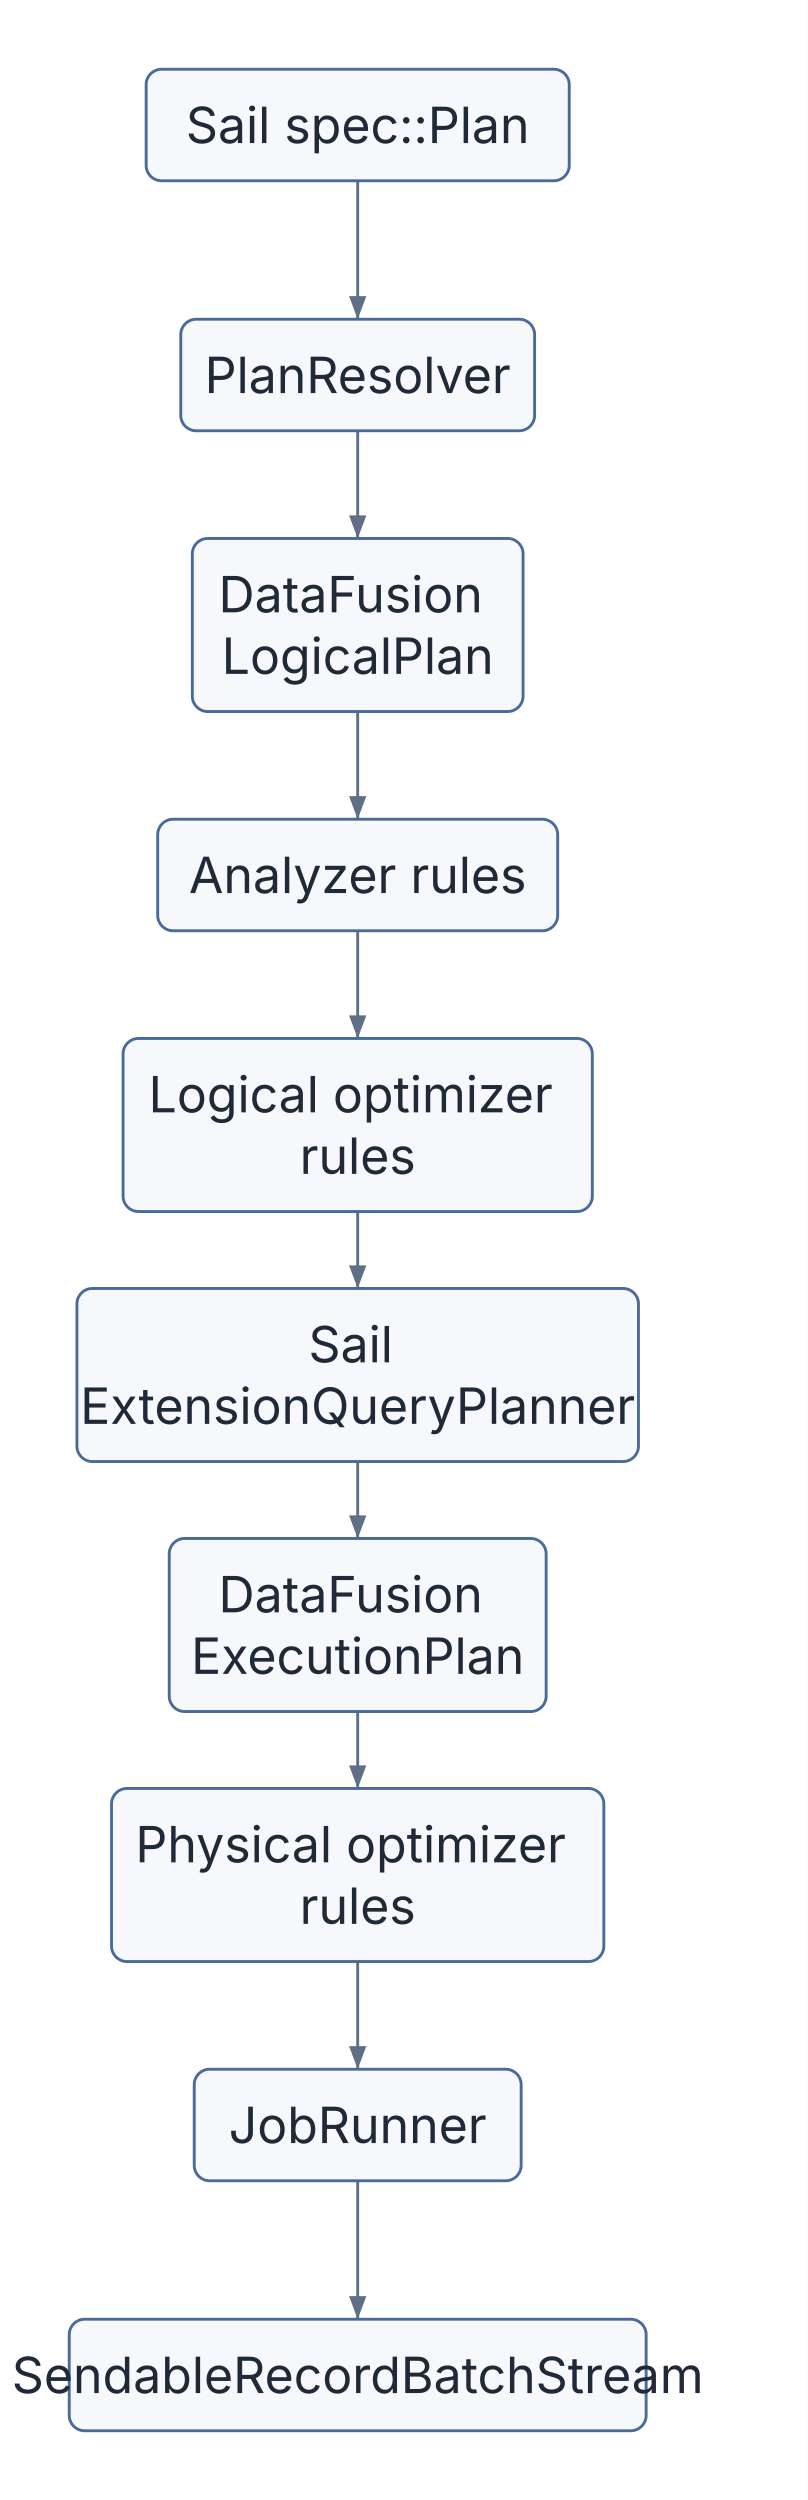
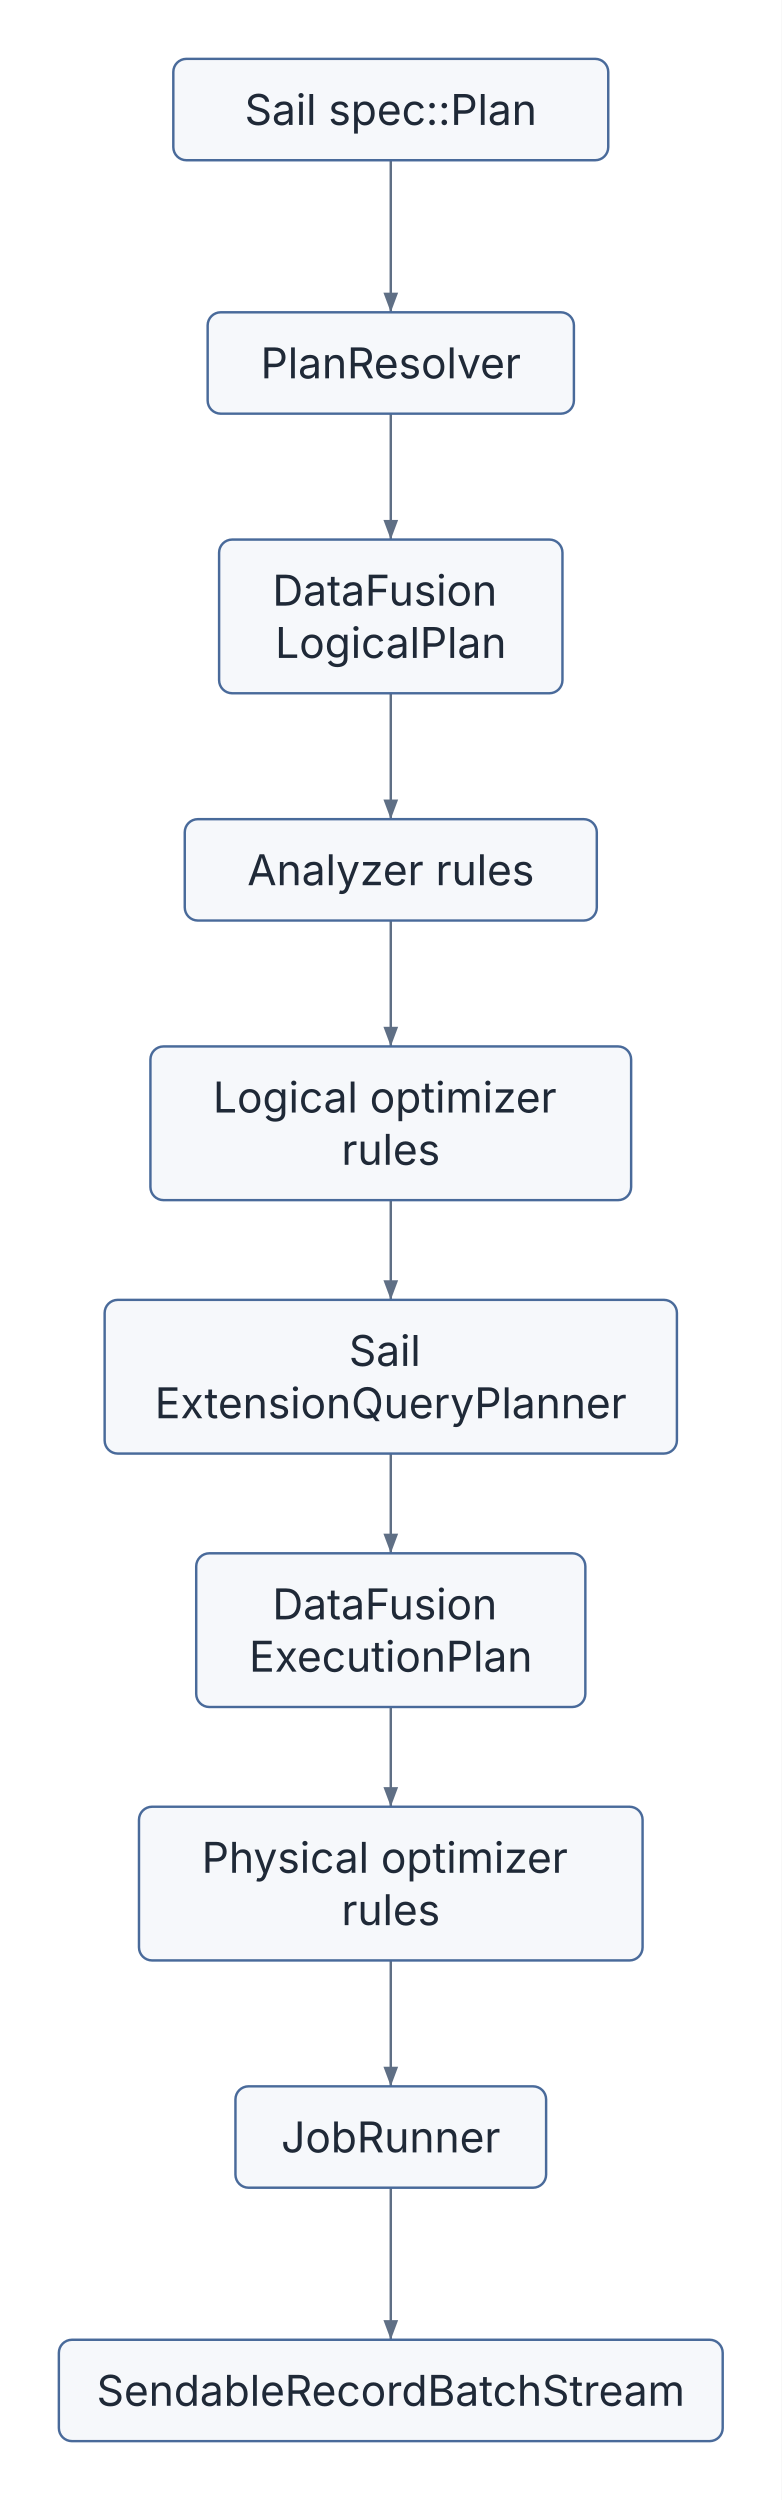
- <svg xmlns="http://www.w3.org/2000/svg" width="420" height="1300" viewBox="0 0 420 1300">
+ <svg xmlns="http://www.w3.org/2000/svg" width="478" height="1529" viewBox="0 0 478 1529">
  <defs>
    <marker id="arrow" markerWidth="10" markerHeight="10" refX="8" refY="3" orient="auto" markerUnits="strokeWidth">
      <path d="M0,0 L0,6 L8,3 z" fill="#5f6f85" />
    </marker>
  </defs>
-   <rect x="0" y="0" width="420" height="1300" fill="white" />
-   <line x1="186" y1="94" x2="186" y2="166" stroke="#5f6f85" stroke-width="1.5" marker-end="url(#arrow)" />
-   <line x1="186" y1="224" x2="186" y2="280" stroke="#5f6f85" stroke-width="1.5" marker-end="url(#arrow)" />
-   <line x1="186" y1="370" x2="186" y2="426" stroke="#5f6f85" stroke-width="1.5" marker-end="url(#arrow)" />
-   <line x1="186" y1="484" x2="186" y2="540" stroke="#5f6f85" stroke-width="1.5" marker-end="url(#arrow)" />
-   <line x1="186" y1="630" x2="186" y2="670" stroke="#5f6f85" stroke-width="1.5" marker-end="url(#arrow)" />
-   <line x1="186" y1="760" x2="186" y2="800" stroke="#5f6f85" stroke-width="1.5" marker-end="url(#arrow)" />
-   <line x1="186" y1="890" x2="186" y2="930" stroke="#5f6f85" stroke-width="1.5" marker-end="url(#arrow)" />
-   <line x1="186" y1="1020" x2="186" y2="1076" stroke="#5f6f85" stroke-width="1.5" marker-end="url(#arrow)" />
-   <line x1="186" y1="1134" x2="186" y2="1206" stroke="#5f6f85" stroke-width="1.5" marker-end="url(#arrow)" />
-   <rect x="76" y="36" width="220" height="58" rx="8" fill="#f6f8fb" stroke="#496a9a" stroke-width="1.5" />
-   <text x="186" y="65" text-anchor="middle" dominant-baseline="middle" font-family="Inter, Helvetica, Arial, sans-serif" font-size="26" fill="#1f2937">
-     <tspan x="186" dy="0">Sail spec::Plan</tspan>
+   <rect x="0" y="0" width="478" height="1529" fill="white" />
+   <line x1="239" y1="98" x2="239" y2="191" stroke="#5f6f85" stroke-width="1.5" marker-end="url(#arrow)" />
+   <line x1="239" y1="253" x2="239" y2="330" stroke="#5f6f85" stroke-width="1.5" marker-end="url(#arrow)" />
+   <line x1="239" y1="424" x2="239" y2="501" stroke="#5f6f85" stroke-width="1.5" marker-end="url(#arrow)" />
+   <line x1="239" y1="563" x2="239" y2="640" stroke="#5f6f85" stroke-width="1.5" marker-end="url(#arrow)" />
+   <line x1="239" y1="734" x2="239" y2="795" stroke="#5f6f85" stroke-width="1.5" marker-end="url(#arrow)" />
+   <line x1="239" y1="889" x2="239" y2="950" stroke="#5f6f85" stroke-width="1.5" marker-end="url(#arrow)" />
+   <line x1="239" y1="1044" x2="239" y2="1105" stroke="#5f6f85" stroke-width="1.5" marker-end="url(#arrow)" />
+   <line x1="239" y1="1199" x2="239" y2="1276" stroke="#5f6f85" stroke-width="1.5" marker-end="url(#arrow)" />
+   <line x1="239" y1="1338" x2="239" y2="1431" stroke="#5f6f85" stroke-width="1.5" marker-end="url(#arrow)" />
+   <rect x="106" y="36" width="266" height="62" rx="8" fill="#f6f8fb" stroke="#496a9a" stroke-width="1.5" />
+   <text x="239" y="67" text-anchor="middle" dominant-baseline="middle" font-family="Inter, Helvetica, Arial, sans-serif" font-size="26" fill="#1f2937">
+     <tspan x="239" dy="0">Sail spec::Plan</tspan>
  </text>
-   <rect x="94" y="166" width="184" height="58" rx="8" fill="#f6f8fb" stroke="#496a9a" stroke-width="1.5" />
-   <text x="186" y="195" text-anchor="middle" dominant-baseline="middle" font-family="Inter, Helvetica, Arial, sans-serif" font-size="26" fill="#1f2937">
-     <tspan x="186" dy="0">PlanResolver</tspan>
+   <rect x="127" y="191" width="224" height="62" rx="8" fill="#f6f8fb" stroke="#496a9a" stroke-width="1.5" />
+   <text x="239" y="222" text-anchor="middle" dominant-baseline="middle" font-family="Inter, Helvetica, Arial, sans-serif" font-size="26" fill="#1f2937">
+     <tspan x="239" dy="0">PlanResolver</tspan>
  </text>
-   <rect x="100" y="280" width="172" height="90" rx="8" fill="#f6f8fb" stroke="#496a9a" stroke-width="1.5" />
-   <text x="186" y="309" text-anchor="middle" dominant-baseline="middle" font-family="Inter, Helvetica, Arial, sans-serif" font-size="26" fill="#1f2937">
-     <tspan x="186" dy="0">DataFusion</tspan>
-     <tspan x="186" dy="32">LogicalPlan</tspan>
+   <rect x="134" y="330" width="210" height="94" rx="8" fill="#f6f8fb" stroke="#496a9a" stroke-width="1.5" />
+   <text x="239" y="361" text-anchor="middle" dominant-baseline="middle" font-family="Inter, Helvetica, Arial, sans-serif" font-size="26" fill="#1f2937">
+     <tspan x="239" dy="0">DataFusion</tspan>
+     <tspan x="239" dy="32">LogicalPlan</tspan>
  </text>
-   <rect x="82" y="426" width="208" height="58" rx="8" fill="#f6f8fb" stroke="#496a9a" stroke-width="1.5" />
-   <text x="186" y="455" text-anchor="middle" dominant-baseline="middle" font-family="Inter, Helvetica, Arial, sans-serif" font-size="26" fill="#1f2937">
-     <tspan x="186" dy="0">Analyzer rules</tspan>
+   <rect x="113" y="501" width="252" height="62" rx="8" fill="#f6f8fb" stroke="#496a9a" stroke-width="1.5" />
+   <text x="239" y="532" text-anchor="middle" dominant-baseline="middle" font-family="Inter, Helvetica, Arial, sans-serif" font-size="26" fill="#1f2937">
+     <tspan x="239" dy="0">Analyzer rules</tspan>
  </text>
-   <rect x="64" y="540" width="244" height="90" rx="8" fill="#f6f8fb" stroke="#496a9a" stroke-width="1.5" />
-   <text x="186" y="569" text-anchor="middle" dominant-baseline="middle" font-family="Inter, Helvetica, Arial, sans-serif" font-size="26" fill="#1f2937">
-     <tspan x="186" dy="0">Logical optimizer</tspan>
-     <tspan x="186" dy="32">rules</tspan>
+   <rect x="92" y="640" width="294" height="94" rx="8" fill="#f6f8fb" stroke="#496a9a" stroke-width="1.5" />
+   <text x="239" y="671" text-anchor="middle" dominant-baseline="middle" font-family="Inter, Helvetica, Arial, sans-serif" font-size="26" fill="#1f2937">
+     <tspan x="239" dy="0">Logical optimizer</tspan>
+     <tspan x="239" dy="32">rules</tspan>
  </text>
-   <rect x="40" y="670" width="292" height="90" rx="8" fill="#f6f8fb" stroke="#496a9a" stroke-width="1.5" />
-   <text x="186" y="699" text-anchor="middle" dominant-baseline="middle" font-family="Inter, Helvetica, Arial, sans-serif" font-size="26" fill="#1f2937">
-     <tspan x="186" dy="0">Sail</tspan>
-     <tspan x="186" dy="32">ExtensionQueryPlanner</tspan>
+   <rect x="64" y="795" width="350" height="94" rx="8" fill="#f6f8fb" stroke="#496a9a" stroke-width="1.5" />
+   <text x="239" y="826" text-anchor="middle" dominant-baseline="middle" font-family="Inter, Helvetica, Arial, sans-serif" font-size="26" fill="#1f2937">
+     <tspan x="239" dy="0">Sail</tspan>
+     <tspan x="239" dy="32">ExtensionQueryPlanner</tspan>
  </text>
-   <rect x="88" y="800" width="196" height="90" rx="8" fill="#f6f8fb" stroke="#496a9a" stroke-width="1.5" />
-   <text x="186" y="829" text-anchor="middle" dominant-baseline="middle" font-family="Inter, Helvetica, Arial, sans-serif" font-size="26" fill="#1f2937">
-     <tspan x="186" dy="0">DataFusion</tspan>
-     <tspan x="186" dy="32">ExecutionPlan</tspan>
+   <rect x="120" y="950" width="238" height="94" rx="8" fill="#f6f8fb" stroke="#496a9a" stroke-width="1.5" />
+   <text x="239" y="981" text-anchor="middle" dominant-baseline="middle" font-family="Inter, Helvetica, Arial, sans-serif" font-size="26" fill="#1f2937">
+     <tspan x="239" dy="0">DataFusion</tspan>
+     <tspan x="239" dy="32">ExecutionPlan</tspan>
  </text>
-   <rect x="58" y="930" width="256" height="90" rx="8" fill="#f6f8fb" stroke="#496a9a" stroke-width="1.5" />
-   <text x="186" y="959" text-anchor="middle" dominant-baseline="middle" font-family="Inter, Helvetica, Arial, sans-serif" font-size="26" fill="#1f2937">
-     <tspan x="186" dy="0">Physical optimizer</tspan>
-     <tspan x="186" dy="32">rules</tspan>
+   <rect x="85" y="1105" width="308" height="94" rx="8" fill="#f6f8fb" stroke="#496a9a" stroke-width="1.5" />
+   <text x="239" y="1136" text-anchor="middle" dominant-baseline="middle" font-family="Inter, Helvetica, Arial, sans-serif" font-size="26" fill="#1f2937">
+     <tspan x="239" dy="0">Physical optimizer</tspan>
+     <tspan x="239" dy="32">rules</tspan>
  </text>
-   <rect x="101" y="1076" width="170" height="58" rx="8" fill="#f6f8fb" stroke="#496a9a" stroke-width="1.5" />
-   <text x="186" y="1105" text-anchor="middle" dominant-baseline="middle" font-family="Inter, Helvetica, Arial, sans-serif" font-size="26" fill="#1f2937">
-     <tspan x="186" dy="0">JobRunner</tspan>
+   <rect x="144" y="1276" width="190" height="62" rx="8" fill="#f6f8fb" stroke="#496a9a" stroke-width="1.5" />
+   <text x="239" y="1307" text-anchor="middle" dominant-baseline="middle" font-family="Inter, Helvetica, Arial, sans-serif" font-size="26" fill="#1f2937">
+     <tspan x="239" dy="0">JobRunner</tspan>
  </text>
-   <rect x="36" y="1206" width="300" height="58" rx="8" fill="#f6f8fb" stroke="#496a9a" stroke-width="1.5" />
-   <text x="186" y="1235" text-anchor="middle" dominant-baseline="middle" font-family="Inter, Helvetica, Arial, sans-serif" font-size="26" fill="#1f2937">
-     <tspan x="186" dy="0">SendableRecordBatchStream</tspan>
+   <rect x="36" y="1431" width="406" height="62" rx="8" fill="#f6f8fb" stroke="#496a9a" stroke-width="1.5" />
+   <text x="239" y="1462" text-anchor="middle" dominant-baseline="middle" font-family="Inter, Helvetica, Arial, sans-serif" font-size="26" fill="#1f2937">
+     <tspan x="239" dy="0">SendableRecordBatchStream</tspan>
  </text>
</svg>
